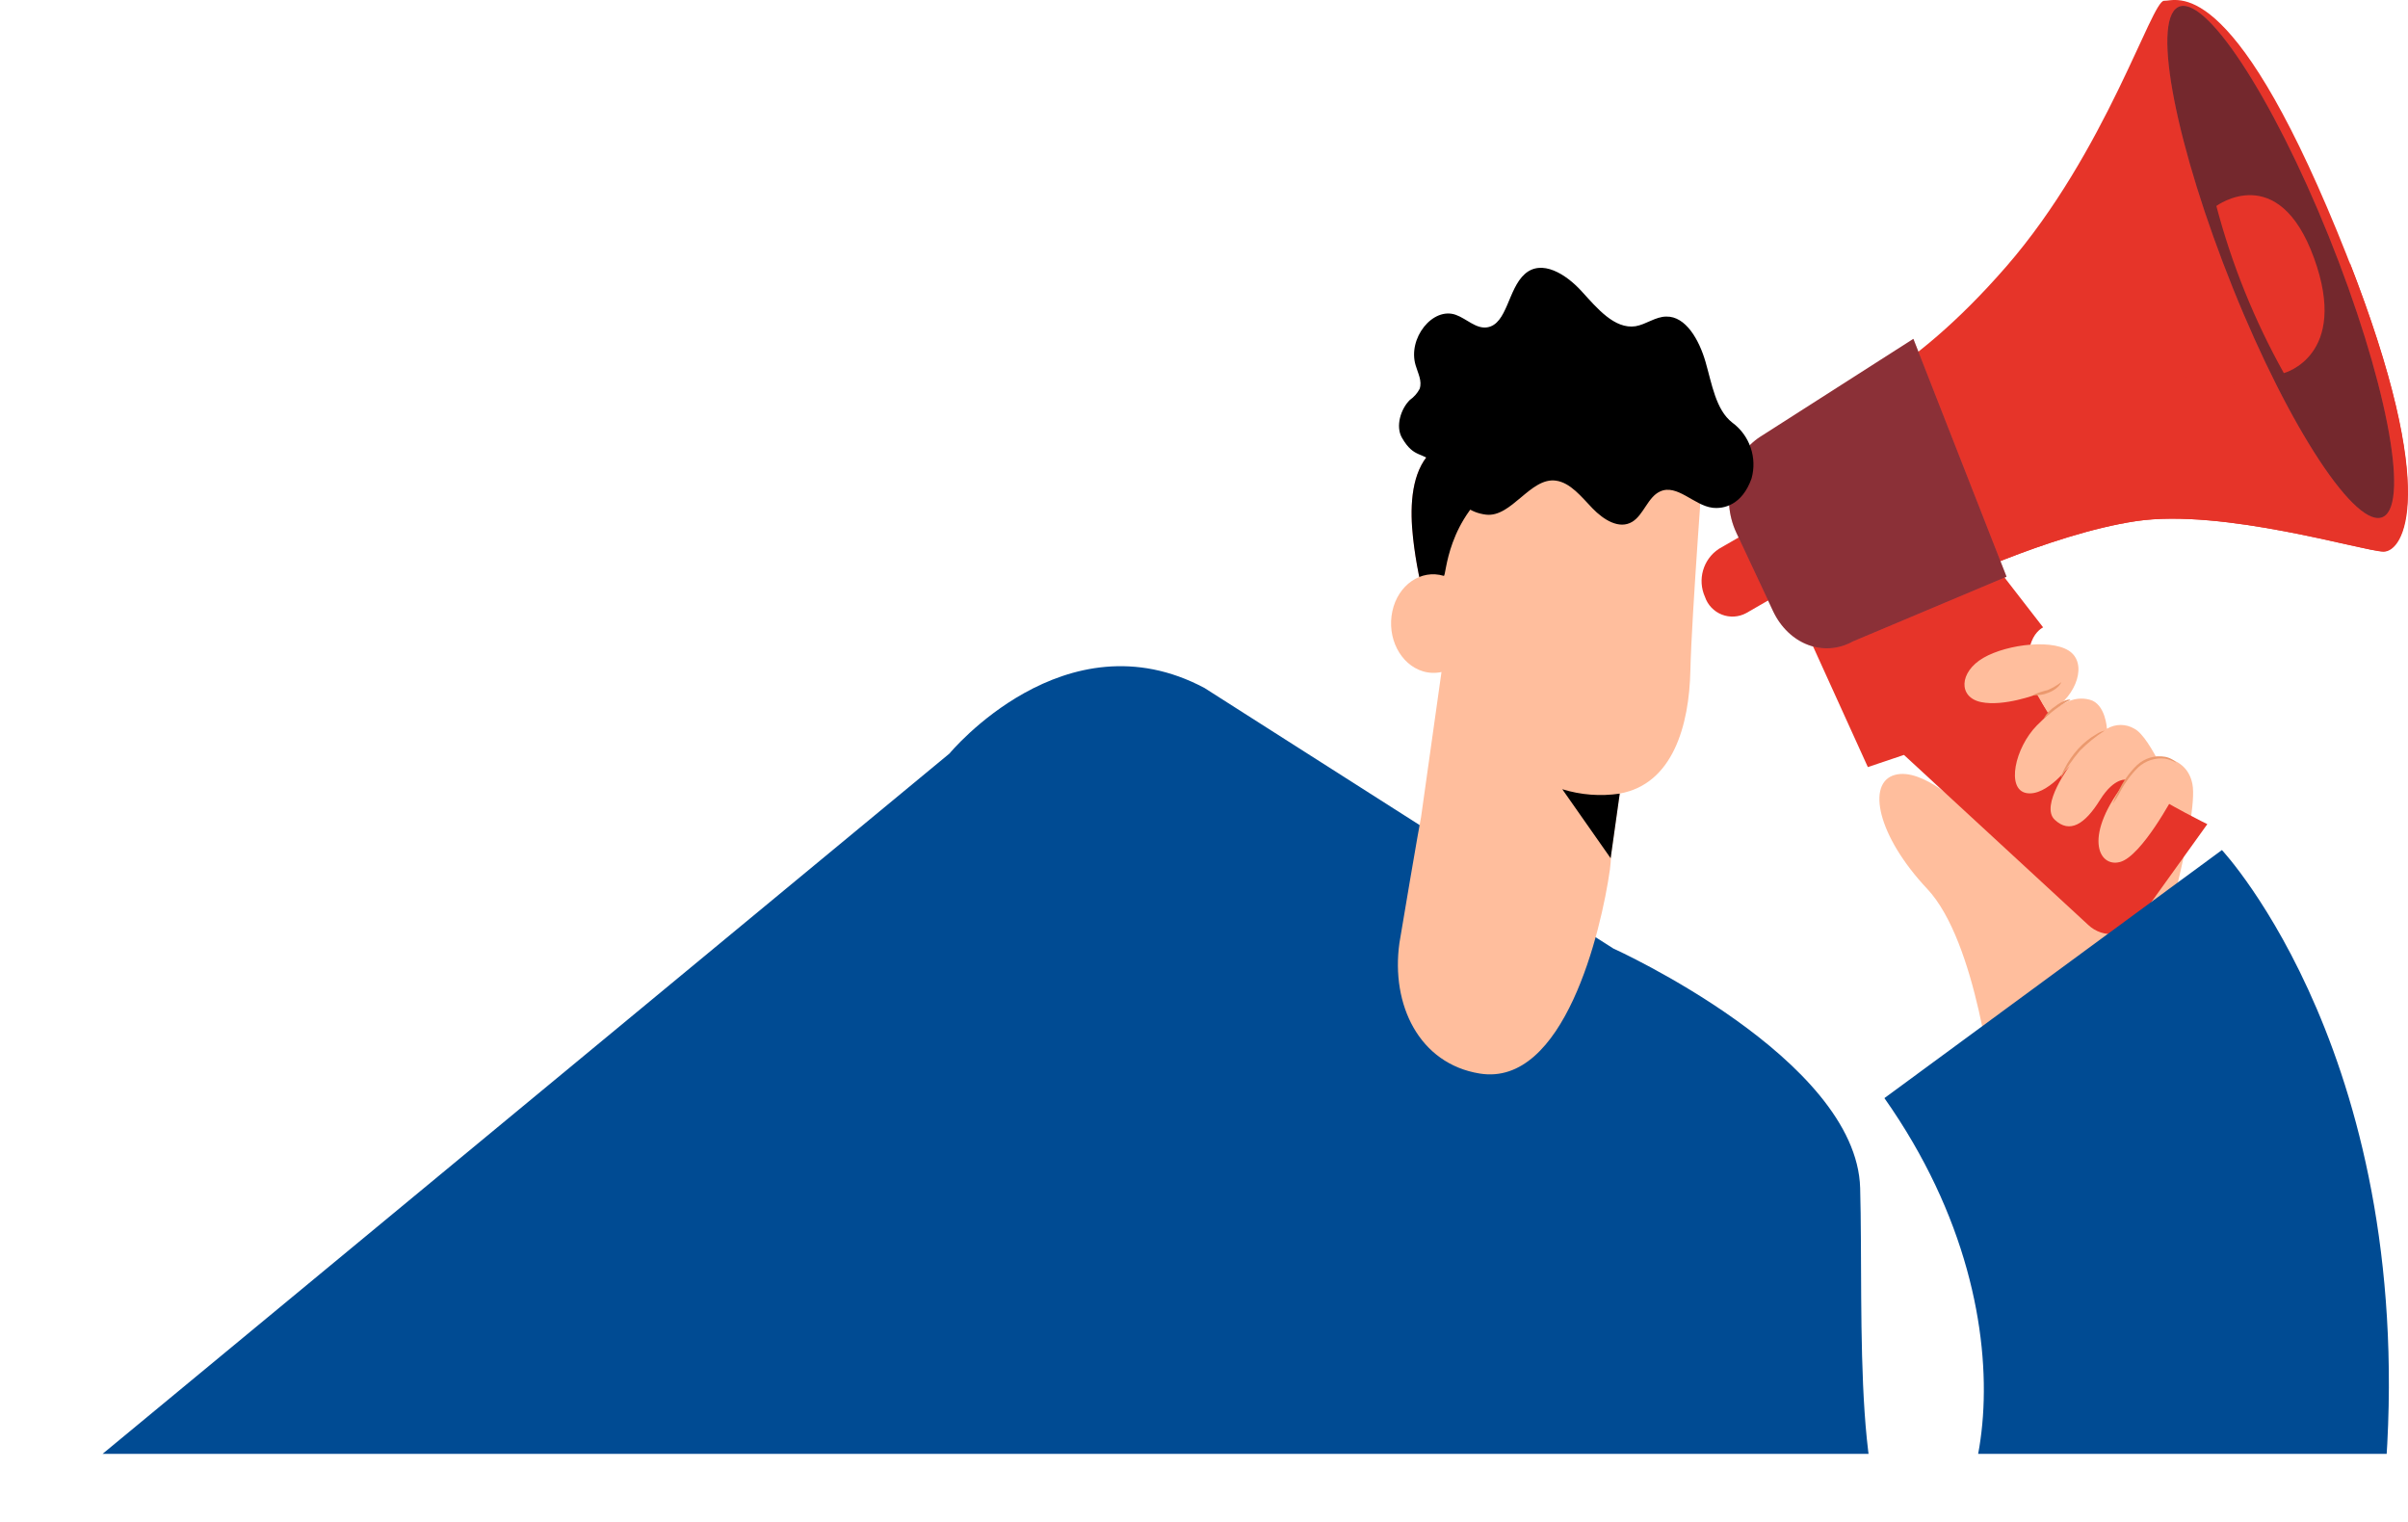
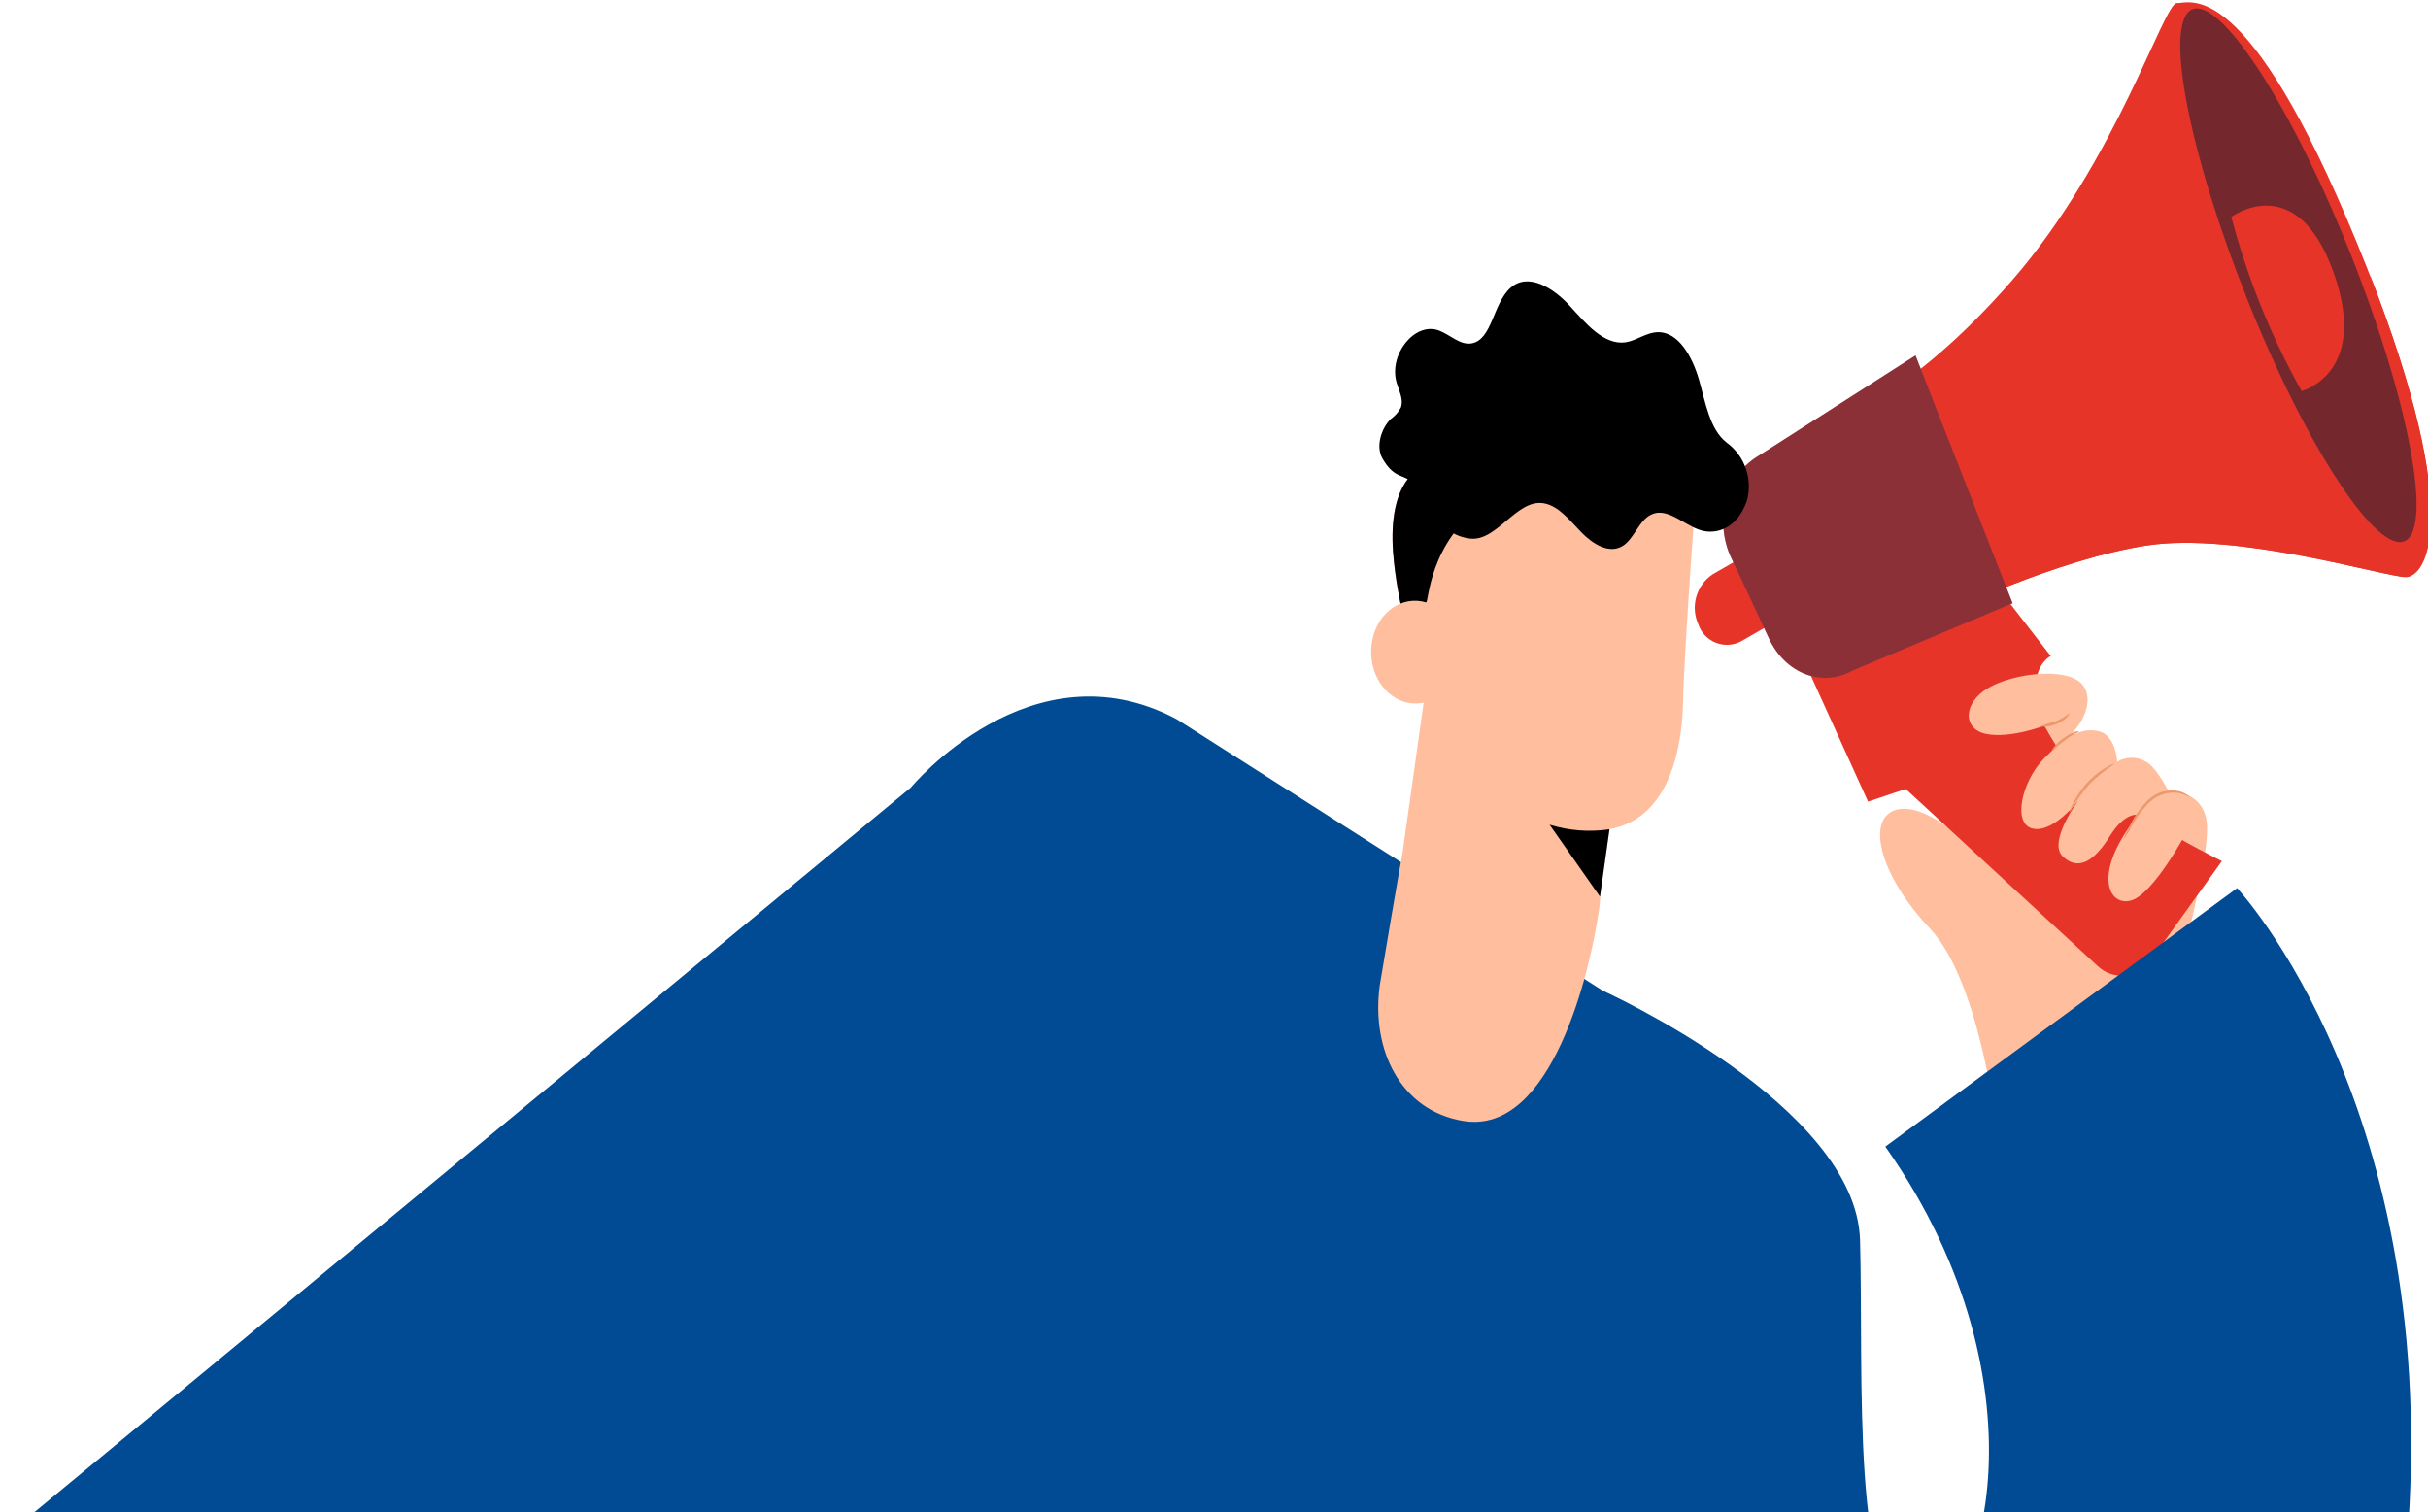
- <svg xmlns="http://www.w3.org/2000/svg" viewBox="0 0 306.787 193.819" version="1.1" id="svg69" width="306.787" height="193.819">
+ <svg xmlns="http://www.w3.org/2000/svg" viewBox="0 0 296.787 184.819" version="1.1" id="svg69" width="296.787" height="184.819">
  <defs id="defs7">
    <style id="style2">.cls-1{fill:none;}.cls-2{clip-path:url(#clip-path);}.cls-3{fill:#ffbe9d;}.cls-4{fill:#e63429;}.cls-5{fill:#e8505b;}.cls-6{opacity:0.4;}.cls-7{opacity:0.5;}.cls-8{fill:#eb996e;}.cls-9{fill:#004b93;}.cls-10{fill:#ff948f;}.cls-11{fill:#ffba9a;}.cls-12{fill:#382f3d;}</style>
    <clipPath id="clip-path" transform="translate(-9.03 -8.61)">
      <polyline class="cls-1" points="321.93 193.82 321.93 0 0 0 0 193.82" id="polyline4" />
    </clipPath>
  </defs>
  <g id="Capa_2" data-name="Capa 2" transform="translate(0,-5.3412323e-4)">
    <g id="Esquema">
-       <g class="cls-2" clip-path="url(#clip-path)" id="g65">
+       <g class="cls-2" clip-path="url(#clip-path)" id="g65" transform="translate(-9.6269,0.2804678)">
        <path class="cls-3" d="m 297.18,181.57 -13.44,-50.08 c 0,0 5.46,-18.71 4.61,-23 -0.85,-4.29 -6,-3.41 -6,-3.41 l -12.83,-6.43 -10.29,12.95 c 0,0 -5.18,-5.28 -8.8,-4.27 -3.62,1.01 -2.22,7.76 4.14,14.52 6.36,6.76 8.34,25.89 8.34,25.89 l 19.7,31.1 z" transform="translate(-9.03,-8.61)" id="path11" />
        <path class="cls-4" d="m 228,78.54 a 4.92,4.92 0 0 0 -1.75,6.11 v 0 a 3.69,3.69 0 0 0 5.26,2.06 l 8,-4.61 a 4.92,4.92 0 0 0 1.72,-6.1 v 0 A 3.69,3.69 0 0 0 236,73.93 Z" transform="translate(-9.03,-8.61)" id="path13" />
        <path class="cls-4" d="m 237.5,85.41 9.5,20.92 4.6,-1.55 23.47,21.65 a 4.26,4.26 0 0 0 6.52,-0.77 l 8.66,-12.06 c 0,0 -17.91,-8.69 -21.31,-16 -3.4,-7.31 0.39,-9.07 0.39,-9.07 l -8.52,-11 z" transform="translate(-9.03,-8.61)" id="path15" />
        <path class="cls-4" d="m 242.76,59.69 c 0,0 9.15,-2.49 21.87,-17.12 12.72,-14.63 18.53,-33.93 20.11,-33.86 1.58,0.07 8.44,-3.71 22.01,29.29 13.57,33 8.51,40.87 5.9,40.85 C 310.04,78.83 292.22,73.34 281.16,75 270.1,76.66 256,83.49 256,83.49 Z" transform="translate(-9.03,-8.61)" id="path17" />
        <path class="cls-4" d="m 250,64.88 c 0,0 14.15,-6.92 25.21,-8.53 11.06,-1.61 28.88,3.9 31.49,3.93 1.87,0 5,-4 1.66,-18.33 11.6,29.79 6.84,37 4.33,36.94 C 310.18,78.83 292.22,73.34 281.16,75 270.1,76.66 256,83.49 256,83.49 l -13.19,-23.8 a 19.1,19.1 0 0 0 3.49,-1.52 z" transform="translate(-9.03,-8.61)" id="path19" />
        <path class="cls-5" d="m 230.25,76.48 3.23,6.89 1.44,3.08 c 2,4.24 6.46,5.94 10.18,3.87 l 19.57,-8.24 -11.87,-30.3 -19.49,12.46 c -3.74,2.39 -5.11,7.86 -3.06,12.24 z" transform="translate(-9.03,-8.61)" id="path21" />
        <g class="cls-6" id="g25">
          <path d="m 230.25,76.48 3.23,6.89 1.44,3.08 c 2,4.24 6.46,5.94 10.18,3.87 l 19.57,-8.24 -11.87,-30.3 -19.49,12.46 c -3.74,2.39 -5.11,7.86 -3.06,12.24 z" transform="translate(-9.03,-8.61)" id="path23" />
        </g>
        <path class="cls-5" d="m 305.7,38.66 c 7.23,17.92 10.36,33.93 7,35.77 -3.36,1.84 -12,-11.21 -19.2,-29.13 -7.2,-17.92 -10.36,-33.93 -7,-35.77 3.36,-1.84 11.97,11.21 19.2,29.13 z" transform="translate(-9.03,-8.61)" id="path27" />
        <g class="cls-7" id="g31">
          <path d="m 305.7,38.66 c 7.23,17.92 10.36,33.93 7,35.77 -3.36,1.84 -12,-11.21 -19.2,-29.13 -7.2,-17.92 -10.36,-33.93 -7,-35.77 3.36,-1.84 11.97,11.21 19.2,29.13 z" transform="translate(-9.03,-8.61)" id="path29" />
        </g>
        <path class="cls-4" d="m 291.4,34.85 c 0,0 7.9,-5.87 12.44,6.62 4.54,12.49 -3.84,14.67 -3.84,14.67 a 91.44,91.44 0 0 1 -8.6,-21.29 z" transform="translate(-9.03,-8.61)" id="path33" />
        <path class="cls-3" d="m 269.92,99.39 -1.38,-2.34 c 0,0 -4.2,1.61 -7.12,1 -2.92,-0.61 -2.8,-3.83 0.29,-5.63 3.09,-1.8 9.29,-2.5 11.29,-0.61 2,1.89 0.17,6.04 -3.08,7.58 z" transform="translate(-9.03,-8.61)" id="path35" />
        <path class="cls-3" d="m 286,109.92 c 0,0 -4.09,7.75 -6.87,8.5 -2.78,0.75 -4.81,-3.39 0.91,-10.47 0,0 -1.58,-0.46 -3.48,2.59 -1.9,3.05 -3.83,4.31 -5.75,2.5 -1.92,-1.81 2,-7 2,-7 0,0 -3,4.08 -5.61,3.6 -2.61,-0.48 -1.46,-5.77 1.33,-8.61 2.79,-2.84 4.67,-3.81 6.72,-3.29 2.05,0.52 2.21,3.71 2.21,3.71 a 3.41,3.41 0 0 1 3.51,0 c 2.12,1.11 5.03,8.47 5.03,8.47 z" transform="translate(-9.03,-8.61)" id="path37" />
        <path class="cls-8" d="m 271.59,107.75 a 21.23,21.23 0 0 1 2.42,-3.5 18.82,18.82 0 0 1 3.17,-2.57 3.16,3.16 0 0 0 -1.08,0.47 9.66,9.66 0 0 0 -2.29,1.84 11.6,11.6 0 0 0 -1.75,2.53 4.27,4.27 0 0 0 -0.47,1.23 z" transform="translate(-9.03,-8.61)" id="path39" />
        <path class="cls-8" d="m 269.42,100.12 c 0.05,0 0.73,-0.6 1.64,-1.27 a 13.73,13.73 0 0 1 1.2,-0.8 c 0.32,-0.17 0.53,-0.23 0.53,-0.28 0,-0.05 -0.24,-0.07 -0.6,0.06 a 5,5 0 0 0 -1.28,0.73 4.4,4.4 0 0 0 -1.49,1.56 z" transform="translate(-9.03,-8.61)" id="path41" />
        <path class="cls-8" d="m 268,97.15 a 4,4 0 0 0 2,-0.29 3.5,3.5 0 0 0 1.26,-0.79 c 0.28,-0.29 0.39,-0.52 0.37,-0.55 a 8.19,8.19 0 0 1 -1.72,1 12,12 0 0 0 -1.91,0.63 z" transform="translate(-9.03,-8.61)" id="path43" />
        <path class="cls-8" d="m 278.18,111 a 8.45,8.45 0 0 0 0.92,-1.44 12.71,12.71 0 0 1 2.36,-3.21 4.35,4.35 0 0 1 3.39,-1.1 5.17,5.17 0 0 1 1.44,0.52 c 0,0 -0.1,-0.14 -0.33,-0.3 a 2.82,2.82 0 0 0 -1.08,-0.45 4.23,4.23 0 0 0 -3.59,1.06 11.3,11.3 0 0 0 -2.37,3.35 11.57,11.57 0 0 0 -0.74,1.57 z" transform="translate(-9.03,-8.61)" id="path45" />
        <path class="cls-8" d="m 270.66,137.59 a 53.37,53.37 0 0 0 8.46,1 25.32,25.32 0 0 0 -4.22,-0.65 26.48,26.48 0 0 0 -4.24,-0.35 z" transform="translate(-9.03,-8.61)" id="path47" />
        <path class="cls-9" d="m 214.57,129.44 c 0,0 31,14 31.45,30.52 0.45,16.52 -1.15,44.3 6.63,46 7.78,1.7 17.43,-27.7 -3.54,-57.46 l 43,-31.6 c 0,0 25.25,26.93 20.73,80.57 -4.8,57.07 -58.37,117.34 -101.51,54 L 45.88,251.57 9,204.65 130,104.6 c 0,0 14.7,-17.82 32.48,-8.35 z" transform="translate(-9.03,-8.61)" id="path49" />
        <path class="cls-10" d="m 199.51,70.3 q -0.19,7 -0.38,14 c 0,1.63 -0.19,3.51 -1.22,4.5 a 2,2 0 0 1 -3.16,-1 c -0.33,-0.89 -0.5,-2.25 -1.28,-2.23 -0.78,0.02 -1.47,1.94 -2.2,1.43 a 1.42,1.42 0 0 1 -0.37,-0.71 53.24,53.24 0 0 1 -1.84,-9.14 c -0.4,-3.6 -0.3,-7.73 1.73,-10.33 a 4.65,4.65 0 0 1 5.49,-1.68 6.64,6.64 0 0 1 3.46,5.58" transform="translate(-9.03,-8.61)" id="path51" />
        <path d="m 199.51,70.3 q -0.19,7 -0.38,14 c 0,1.63 -0.19,3.51 -1.22,4.5 a 2,2 0 0 1 -3.16,-1 c -0.33,-0.89 -0.5,-2.25 -1.28,-2.23 -0.78,0.02 -1.47,1.94 -2.2,1.43 a 1.42,1.42 0 0 1 -0.37,-0.71 53.24,53.24 0 0 1 -1.84,-9.14 c -0.4,-3.6 -0.3,-7.73 1.73,-10.33 a 4.65,4.65 0 0 1 5.49,-1.68 6.64,6.64 0 0 1 3.46,5.58" transform="translate(-9.03,-8.61)" id="path53" />
        <path class="cls-3" d="m 226.15,65.57 c -2.08,-0.86 -15.65,-2.33 -25.82,4.12 -7.13,4.94 -7,12.38 -7.36,12.28 -2.9,-0.87 -5.83,1.15 -6.55,4.51 -0.72,3.36 1,6.79 3.93,7.66 a 4.74,4.74 0 0 0 2.33,0.08 l -2.6,18.47 c -0.15,0.59 -2.67,15.42 -2.76,16.05 -1.1,7.85 2.5,15.38 10.23,16.63 10.75,1.74 15.48,-18.14 16.59,-26 a 17.78,17.78 0 0 0 0.14,-1.78 l 1.11,-7.89 c 6.77,-1.21 8.85,-8.69 9,-15.67 0.15,-6.98 1.78,-28.12 1.76,-28.46 z" transform="translate(-9.03,-8.61)" id="path55" />
        <path d="m 215.39,109.71 a 16.5,16.5 0 0 1 -7.32,-0.56 l 6.16,8.79 z" transform="translate(-9.03,-8.61)" id="path57" />
        <path class="cls-11" d="M 197.13,62.69 Z" transform="translate(-9.03,-8.61)" id="path59" />
        <path d="m 198.34,74.17 c 3.26,0.4 5.67,-4.79 8.92,-4.33 1.86,0.26 3.25,2.07 4.66,3.53 1.41,1.46 3.41,2.72 5.07,1.71 1.44,-0.88 2,-3.17 3.54,-3.86 2.16,-1 4.34,1.78 6.65,2.07 1.45,0.19 3.8,-0.34 5,-3.72 a 6.62,6.62 0 0 0 -2.46,-7.13 c -2.09,-1.62 -2.59,-4.93 -3.4,-7.73 -0.81,-2.8 -2.52,-5.83 -5,-5.77 -1.36,0 -2.57,1 -3.92,1.23 -2.68,0.4 -4.89,-2.29 -6.88,-4.47 -1.99,-2.18 -5.06,-4.1 -7.22,-2.19 -2.16,1.91 -2.24,6.39 -4.79,6.8 -1.41,0.23 -2.64,-1.1 -4,-1.59 -2.95,-1.06 -6.17,3 -5.12,6.44 0.29,1 0.86,2 0.5,3 a 4,4 0 0 1 -1.24,1.4 c -1.15,1.13 -1.86,3.36 -1,4.83 1.57,2.72 2.66,1.68 4.25,3.41 1.59,1.73 2.3,5.85 6.44,6.37 z" transform="translate(-9.03,-8.61)" id="path61" />
        <path class="cls-12" d="m 255.31,278.35 c -14.37,1.45 -29.73,-6 -43.95,-26.88 l 8.93,-24.35 c 0,0 8.29,40.29 35.02,51.23 z" transform="translate(-9.03,-8.61)" id="path63" />
      </g>
    </g>
  </g>
</svg>
